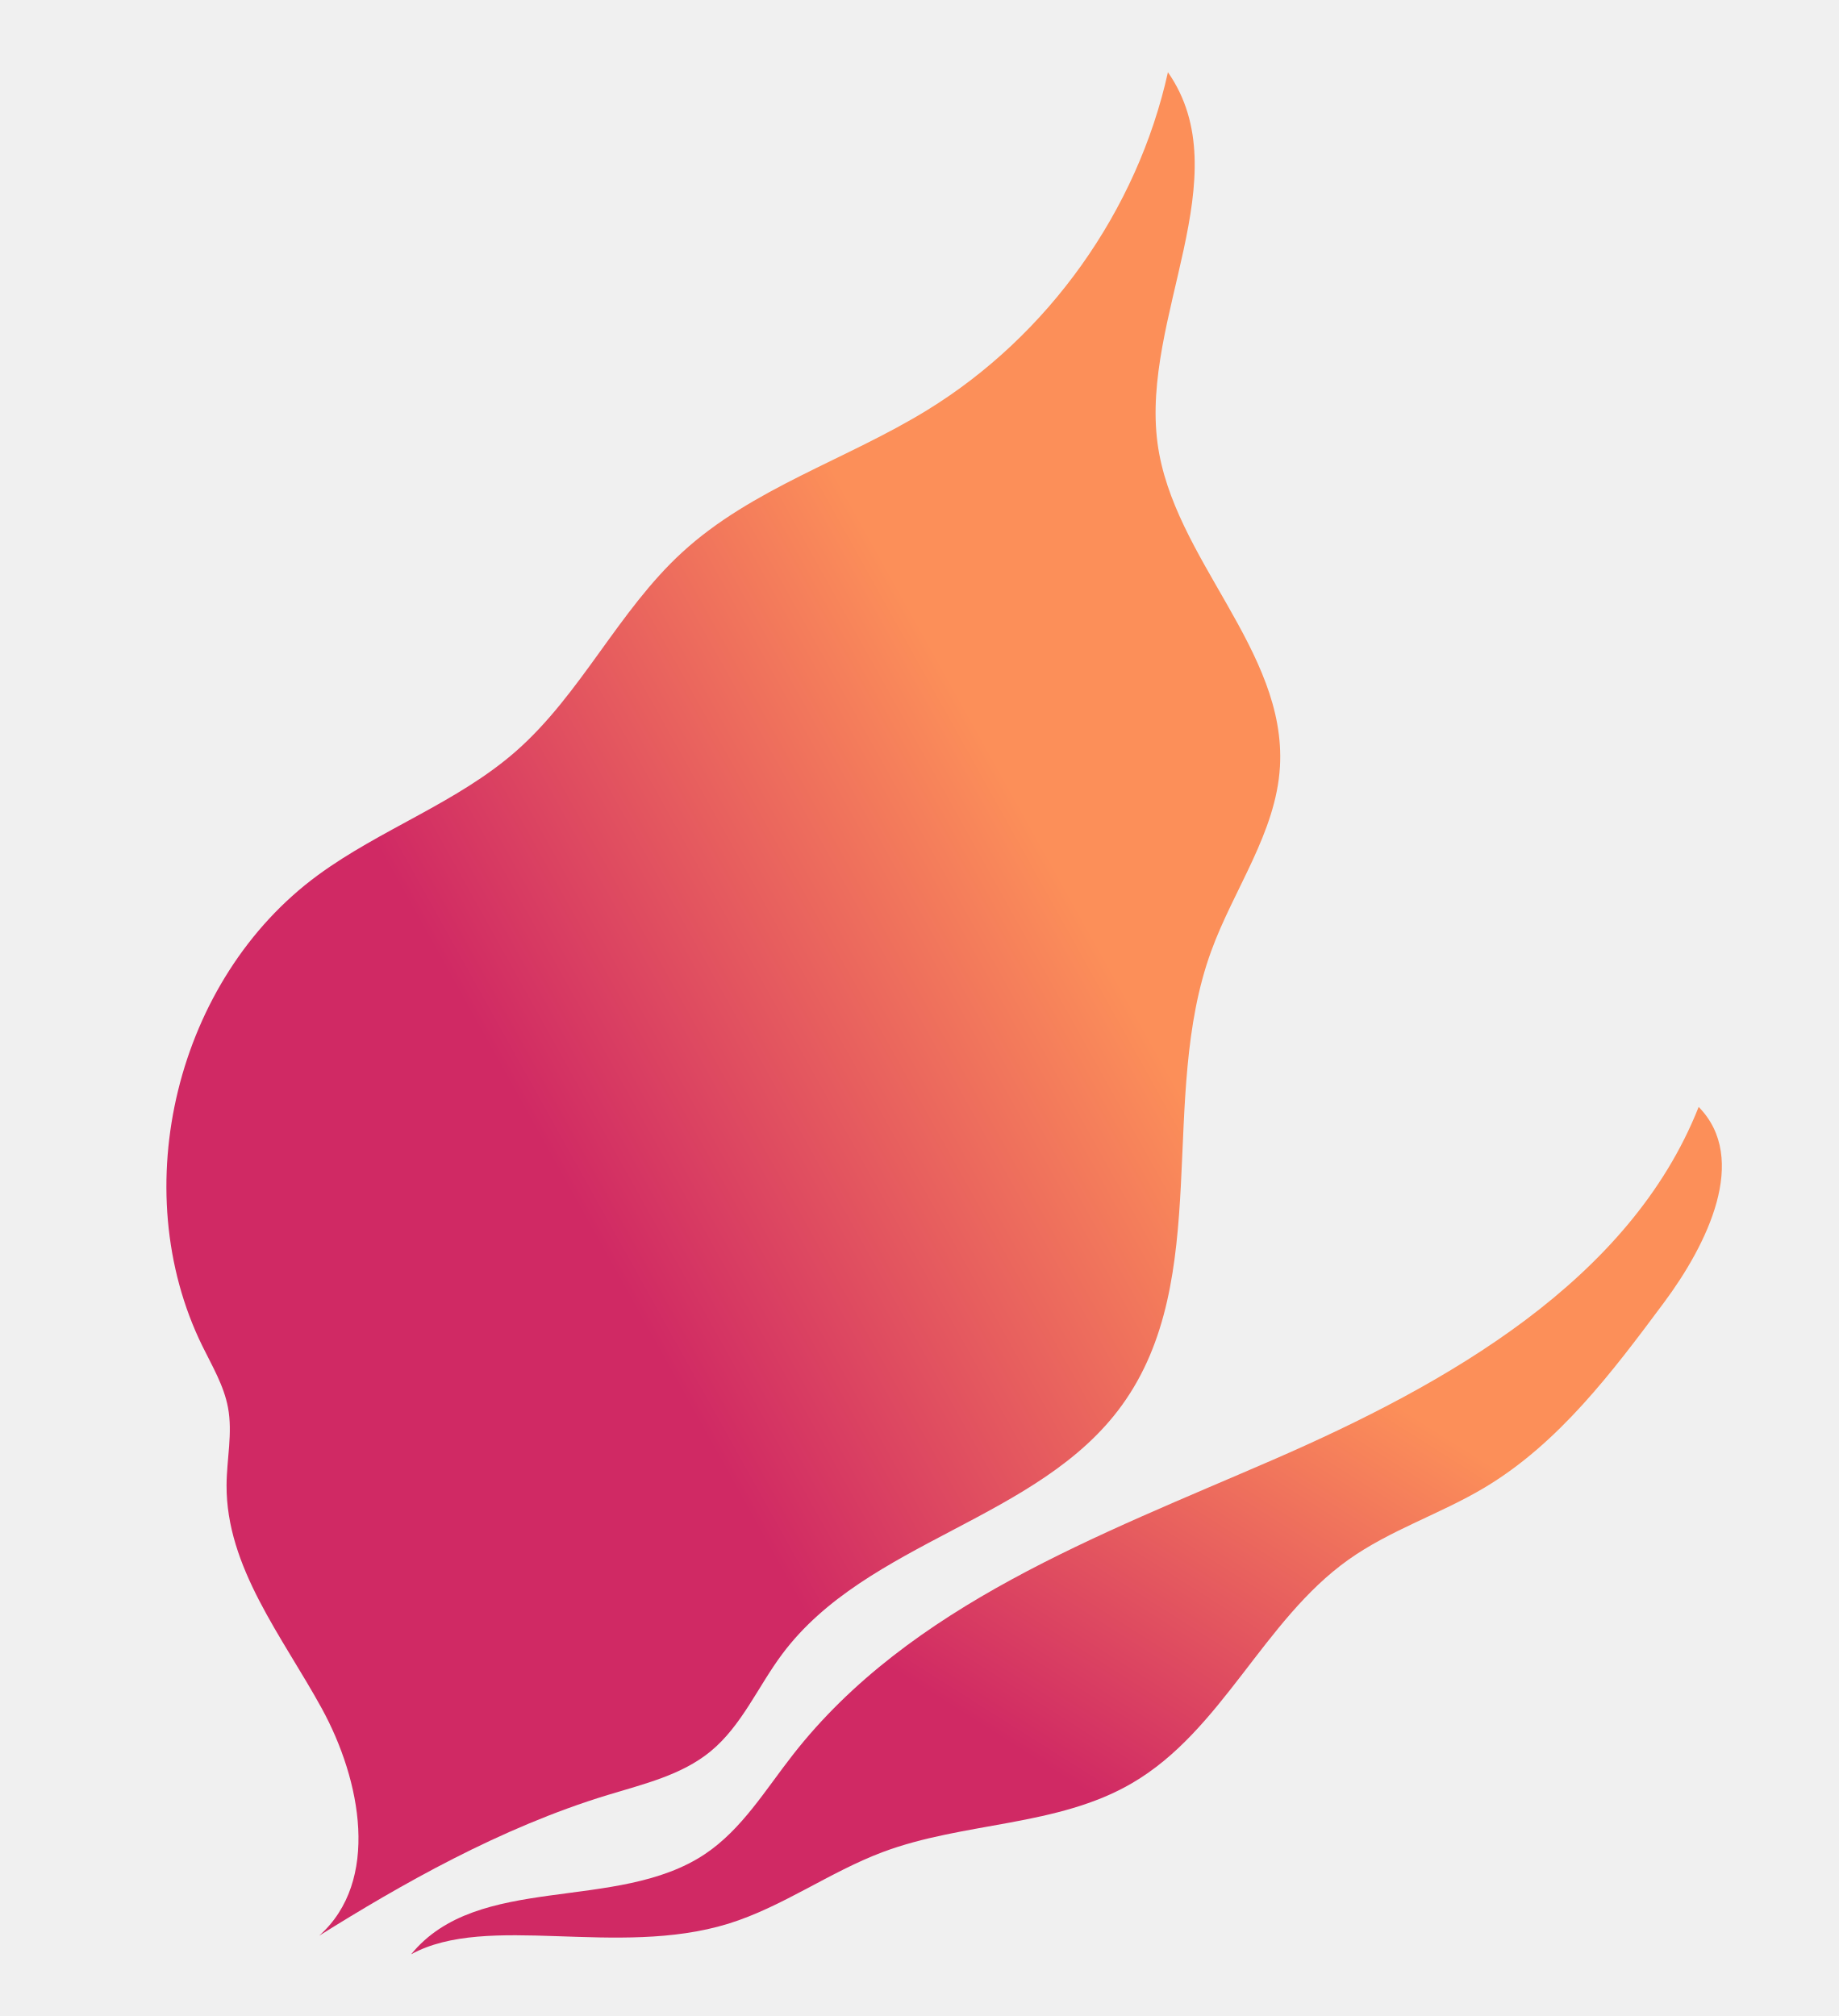
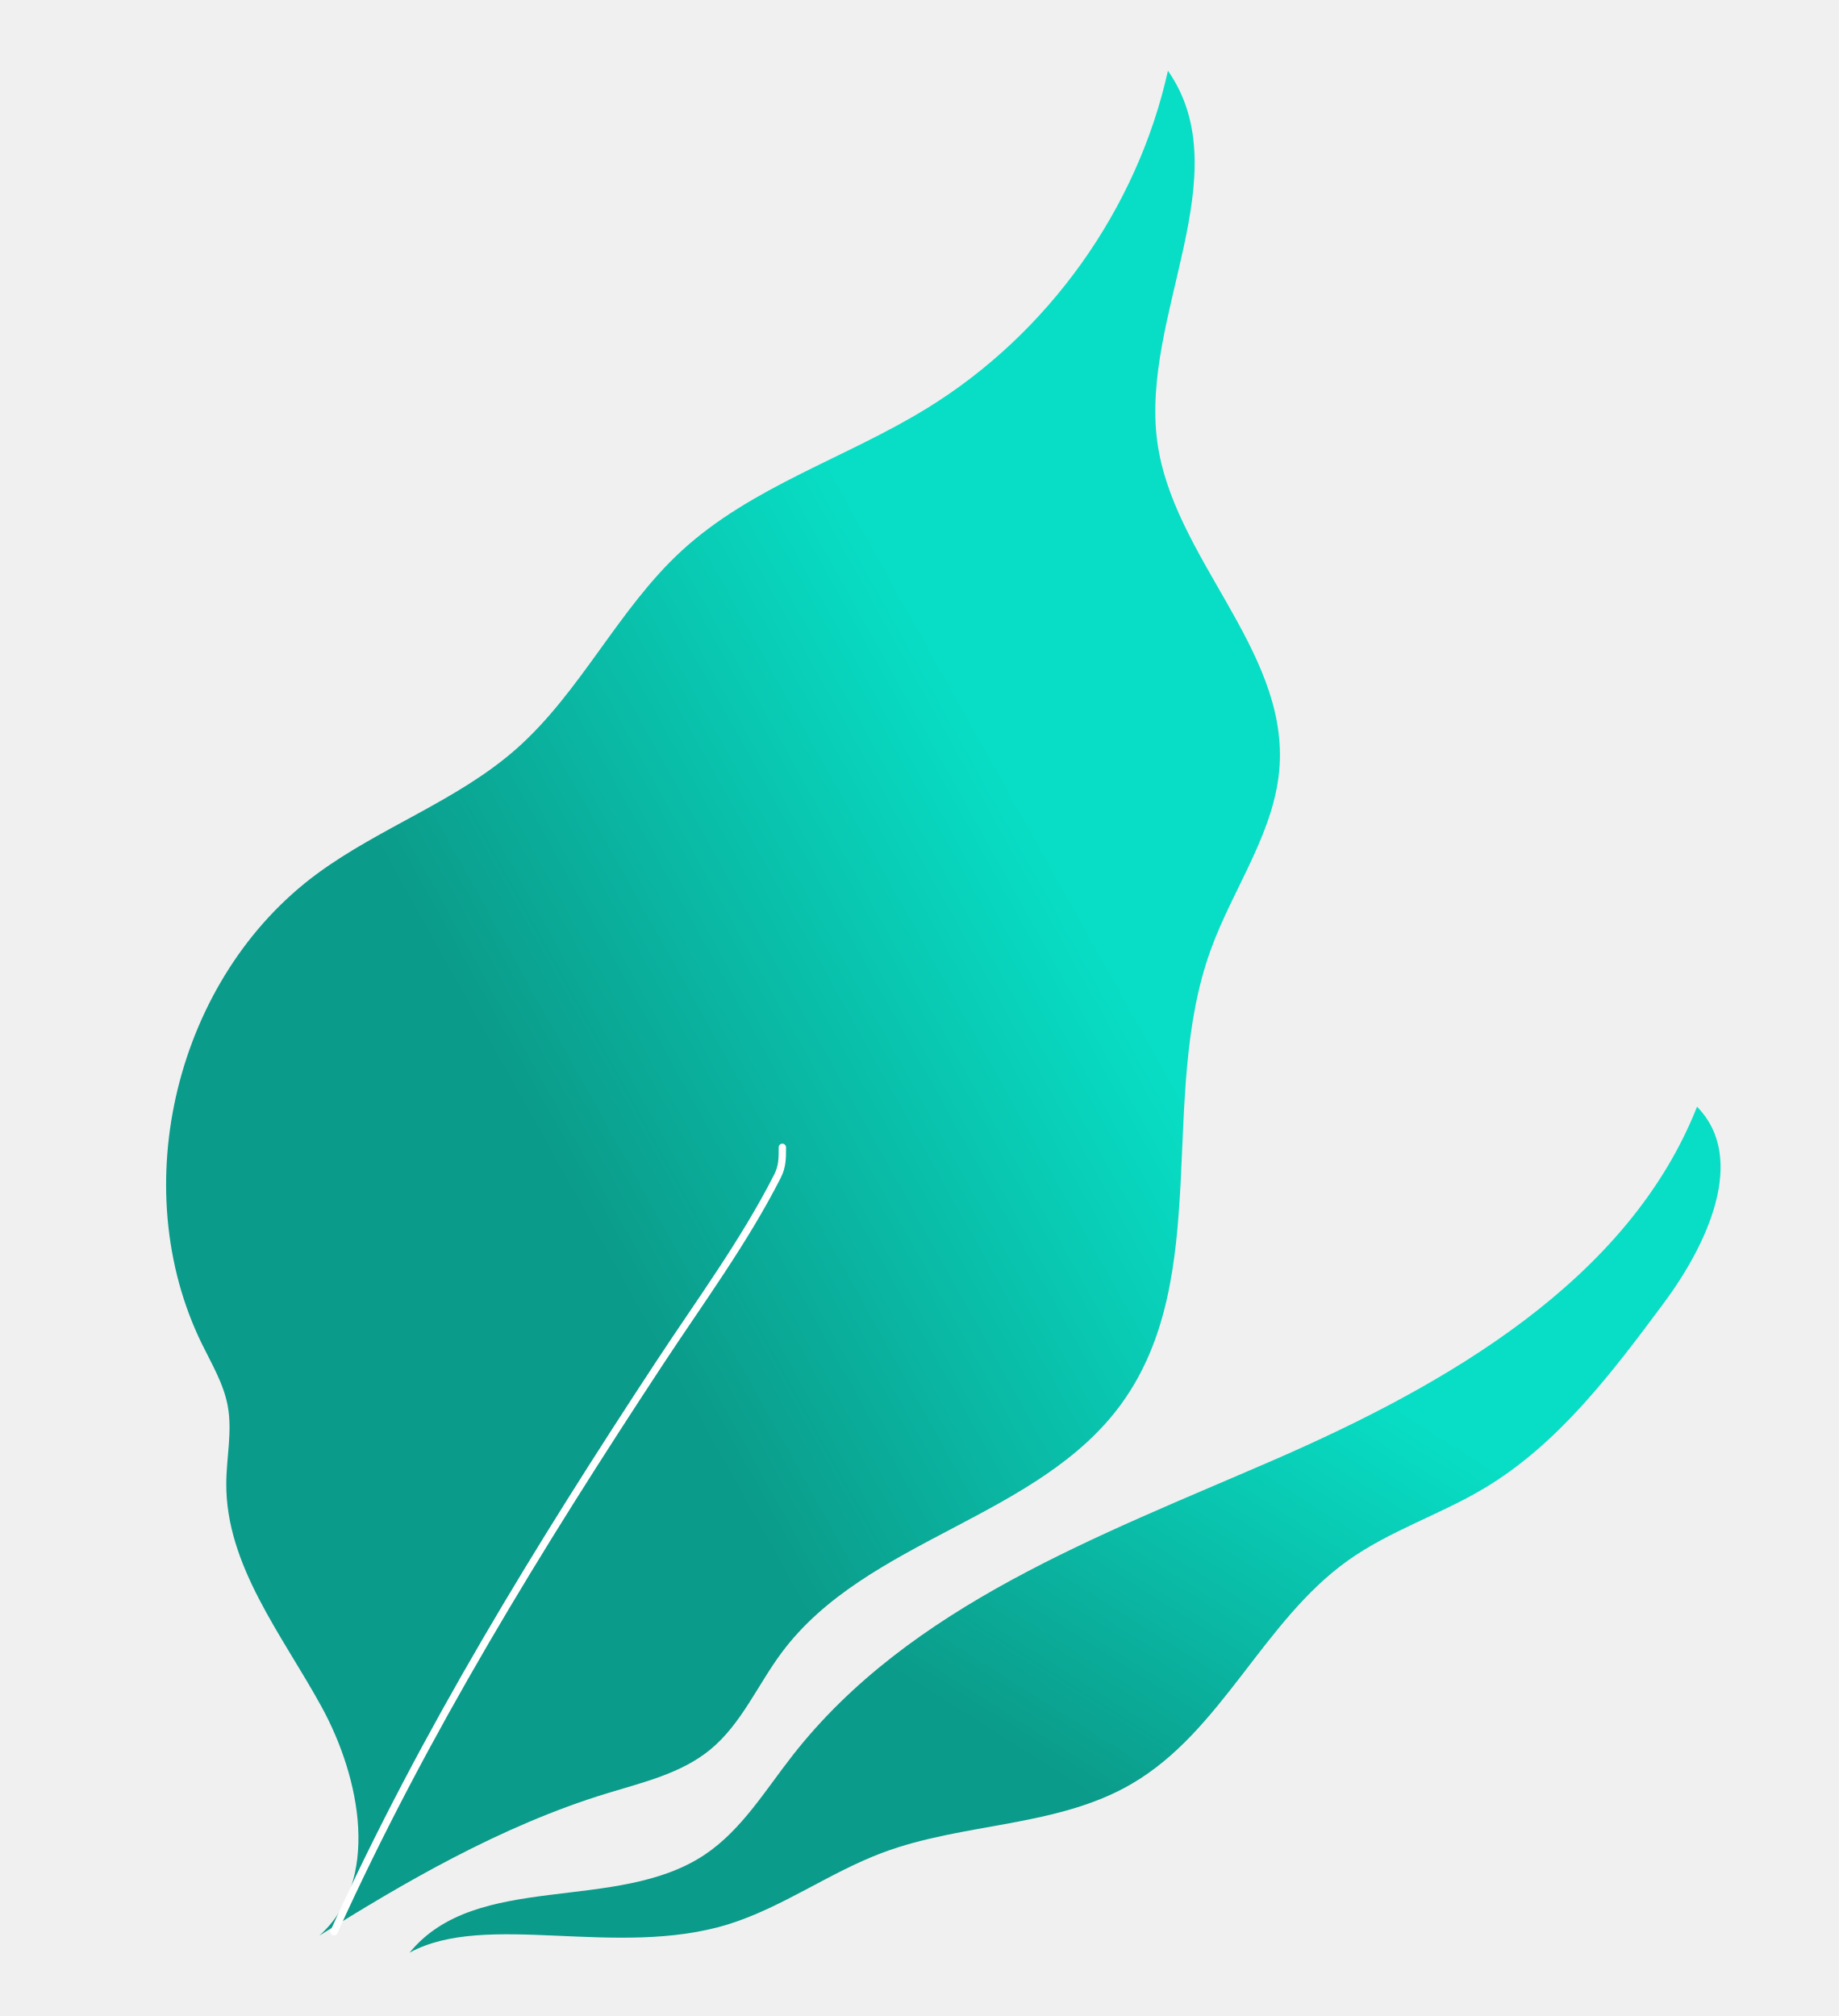
<svg xmlns="http://www.w3.org/2000/svg" width="754" height="827" viewBox="0 0 754 827" fill="none">
  <g clip-path="url(#clip0_1_313)">
-     <path d="M130.933 794.04C156.025 771.668 148.125 730.321 131.964 700.821C115.811 671.361 92.74 642.878 92.919 609.239C92.969 598.597 95.483 587.849 93.497 577.365C91.827 568.404 87.008 560.347 82.973 552.117C51.297 487.526 72.371 401.619 130.328 359.039C156.156 340.076 187.546 329.289 211.625 308.158C238.288 284.722 253.589 250.61 279.766 226.592C308.42 200.271 347.263 188.563 380.337 168.189C429.964 137.673 466.392 86.481 478.998 29.63C508.757 72.335 467.871 130.225 474.728 181.783C481.084 229.226 527.737 266.704 524.94 314.543C523.357 341.559 505.946 364.796 496.729 390.216C474.834 450.337 497.655 524.526 460.182 576.388C426.15 623.59 355.499 631.923 320.761 678.596C310.84 691.884 304.208 707.949 291.385 718.475C279.499 728.226 263.942 731.846 249.249 736.338C205.119 749.772 164.136 773.265 130.933 794.04Z" fill="url(#paint0_linear_1_313)" />
-     <path d="M168.624 801.682C195.995 768.093 253.131 784.653 289.14 760.559C304.282 750.436 313.946 734.176 325.198 719.825C373.182 658.387 450.725 629.869 522.227 598.778C593.728 567.679 668.55 525.219 696.669 454.081C717.527 475.339 700.159 510.541 682.387 534.406C661.209 562.892 639.243 592.112 608.763 610.296C590.663 621.102 570.104 627.634 552.924 639.894C518.115 664.713 501.206 709.969 464.275 731.484C433.596 749.414 395.279 747.284 362.037 759.75C340.237 767.93 320.97 782.221 298.764 789.123C253.064 803.227 199.999 784.513 168.624 801.682Z" fill="url(#paint1_linear_1_313)" />
+     <path d="M131 794C156.093 771.628 148.004 729.589 131.843 700.088C115.69 670.628 92.619 642.145 92.798 608.506C92.848 597.865 95.362 587.117 93.376 576.632C91.706 567.671 86.887 559.615 82.852 551.385C51.176 486.794 72.25 400.886 130.207 358.307C156.035 339.344 187.425 328.557 211.504 307.425C238.167 283.99 253.468 249.878 279.645 225.859C308.299 199.538 347.142 187.831 380.216 167.456C429.843 136.941 466.394 85.851 479 29C508.759 71.705 467.75 129.493 474.607 181.05C480.963 228.494 527.616 265.972 524.819 313.811C523.236 340.827 505.825 364.064 496.608 389.483C474.713 449.605 497.534 523.793 460.061 575.656C426.029 622.858 355.378 631.191 320.64 677.864C310.719 691.151 304.087 707.216 291.265 717.743C279.378 727.494 263.821 731.113 249.128 735.605C204.998 749.04 164.203 773.225 131 794Z" fill="url(#paint0_linear_1_313)" />
+     <path d="M168 801C195.37 767.411 253.01 784.921 289.019 760.826C304.161 750.703 313.825 734.444 325.078 720.092C373.061 658.655 450.604 630.137 522.107 599.046C593.607 567.947 667.881 525.137 696 454C716.858 475.258 700.039 510.808 682.266 534.673C661.088 563.16 639.122 592.38 608.643 610.564C590.543 621.37 569.983 627.901 552.804 640.162C517.995 664.981 501.086 710.237 464.154 731.751C433.475 749.681 395.158 747.552 361.916 760.017C340.116 768.197 320.85 782.489 298.644 789.39C252.943 803.495 199.375 783.831 168 801Z" fill="url(#paint1_linear_1_313)" />
+     <path d="M136.975 792.46C173.741 711.128 221.496 633.694 270.469 559.187C286.958 534.1 305.181 509.399 318.826 482.564C320.925 478.436 320.869 475.071 320.869 470.645" stroke="white" stroke-width="3" stroke-linecap="round" />
  </g>
  <defs>
-     <linearGradient id="paint0_linear_1_313" x1="380.005" y1="751.743" x2="588.74" y2="635.303" gradientUnits="userSpaceOnUse">
-       <stop stop-color="#D02964" />
-       <stop offset="1" stop-color="#FC8F59" />
+     <linearGradient id="paint0_linear_1_313" x1="380.055" y1="751.707" x2="588.87" y2="635.278" gradientUnits="userSpaceOnUse">
+       <stop stop-color="#0B9B8A" />
+       <stop offset="1" stop-color="#08DEC5" />
    </linearGradient>
-     <linearGradient id="paint1_linear_1_313" x1="482.758" y1="758.835" x2="591.001" y2="587.669" gradientUnits="userSpaceOnUse">
-       <stop stop-color="#D02964" />
-       <stop offset="1" stop-color="#FC8F59" />
+     <linearGradient id="paint1_linear_1_313" x1="482.261" y1="759.135" x2="590.73" y2="587.924" gradientUnits="userSpaceOnUse">
+       <stop stop-color="#0B9B8A" />
+       <stop offset="1" stop-color="#08DEC5" />
    </linearGradient>
    <clipPath id="clip0_1_313">
-       <rect width="640" height="729.114" fill="white" transform="translate(0.121094 107.294) rotate(-9.63778)" />
+       <rect width="640" height="729.114" fill="white" transform="translate(0 107.562) rotate(-9.63778)" />
    </clipPath>
  </defs>
</svg>
